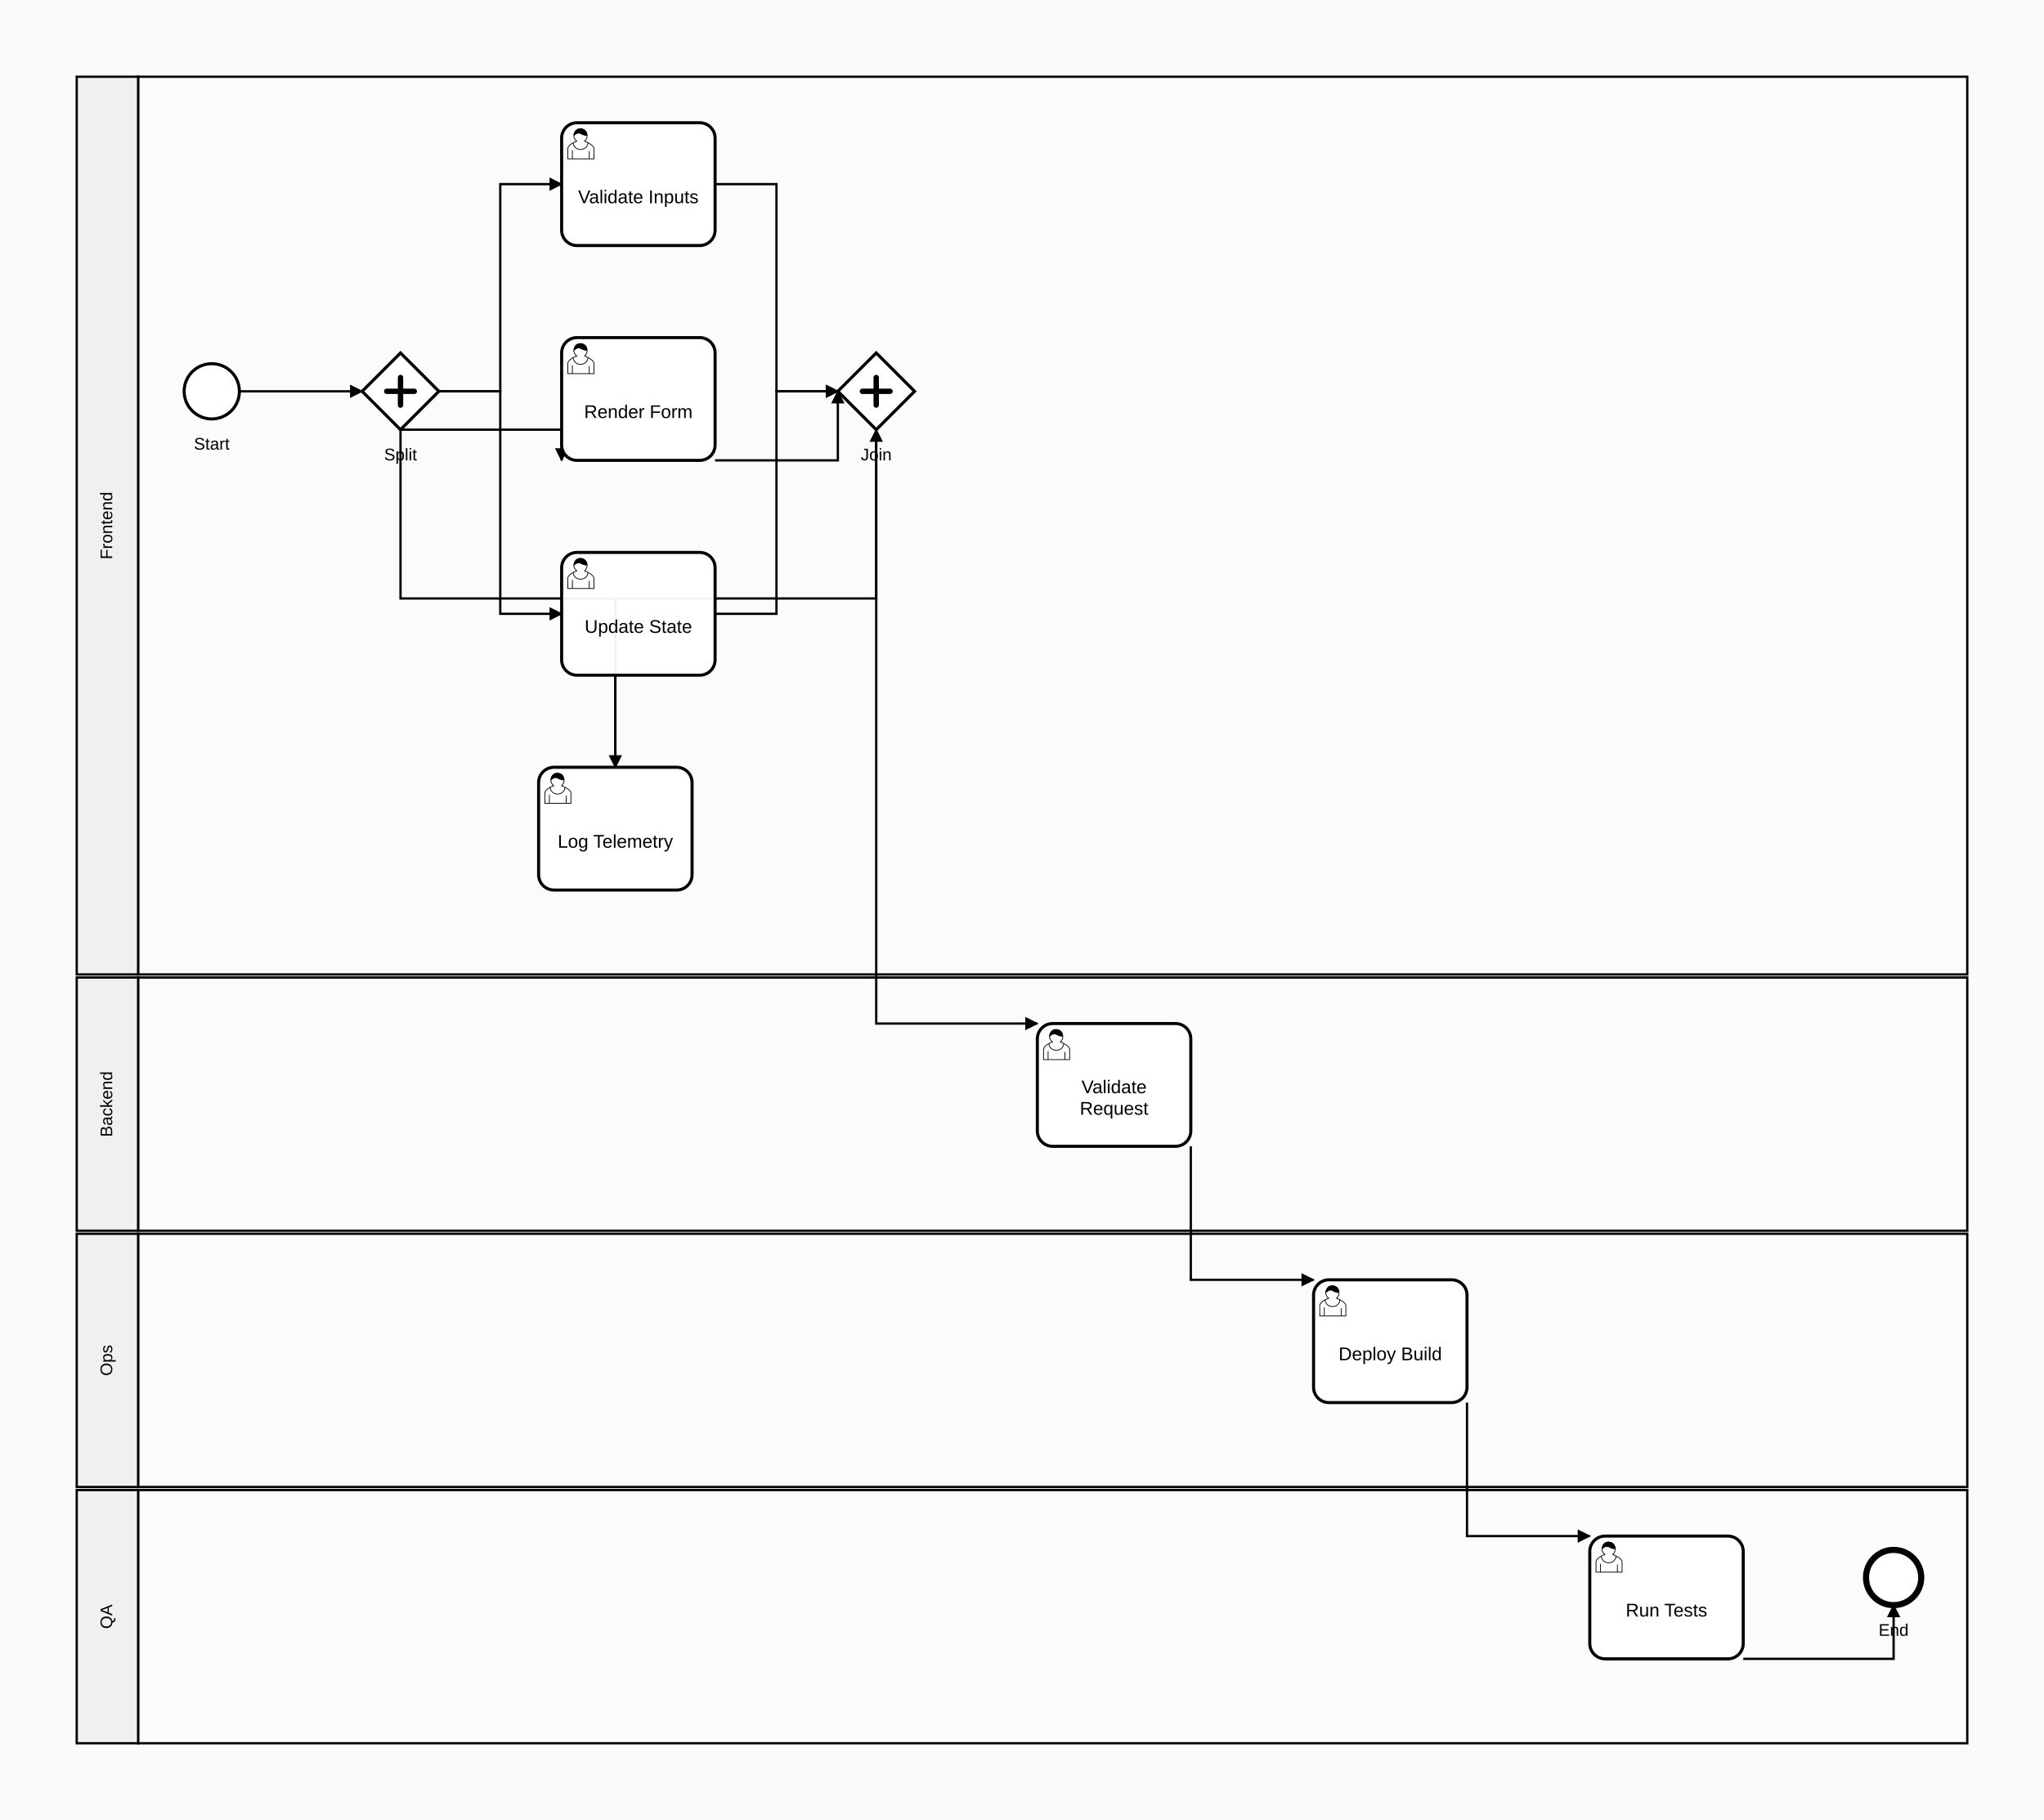
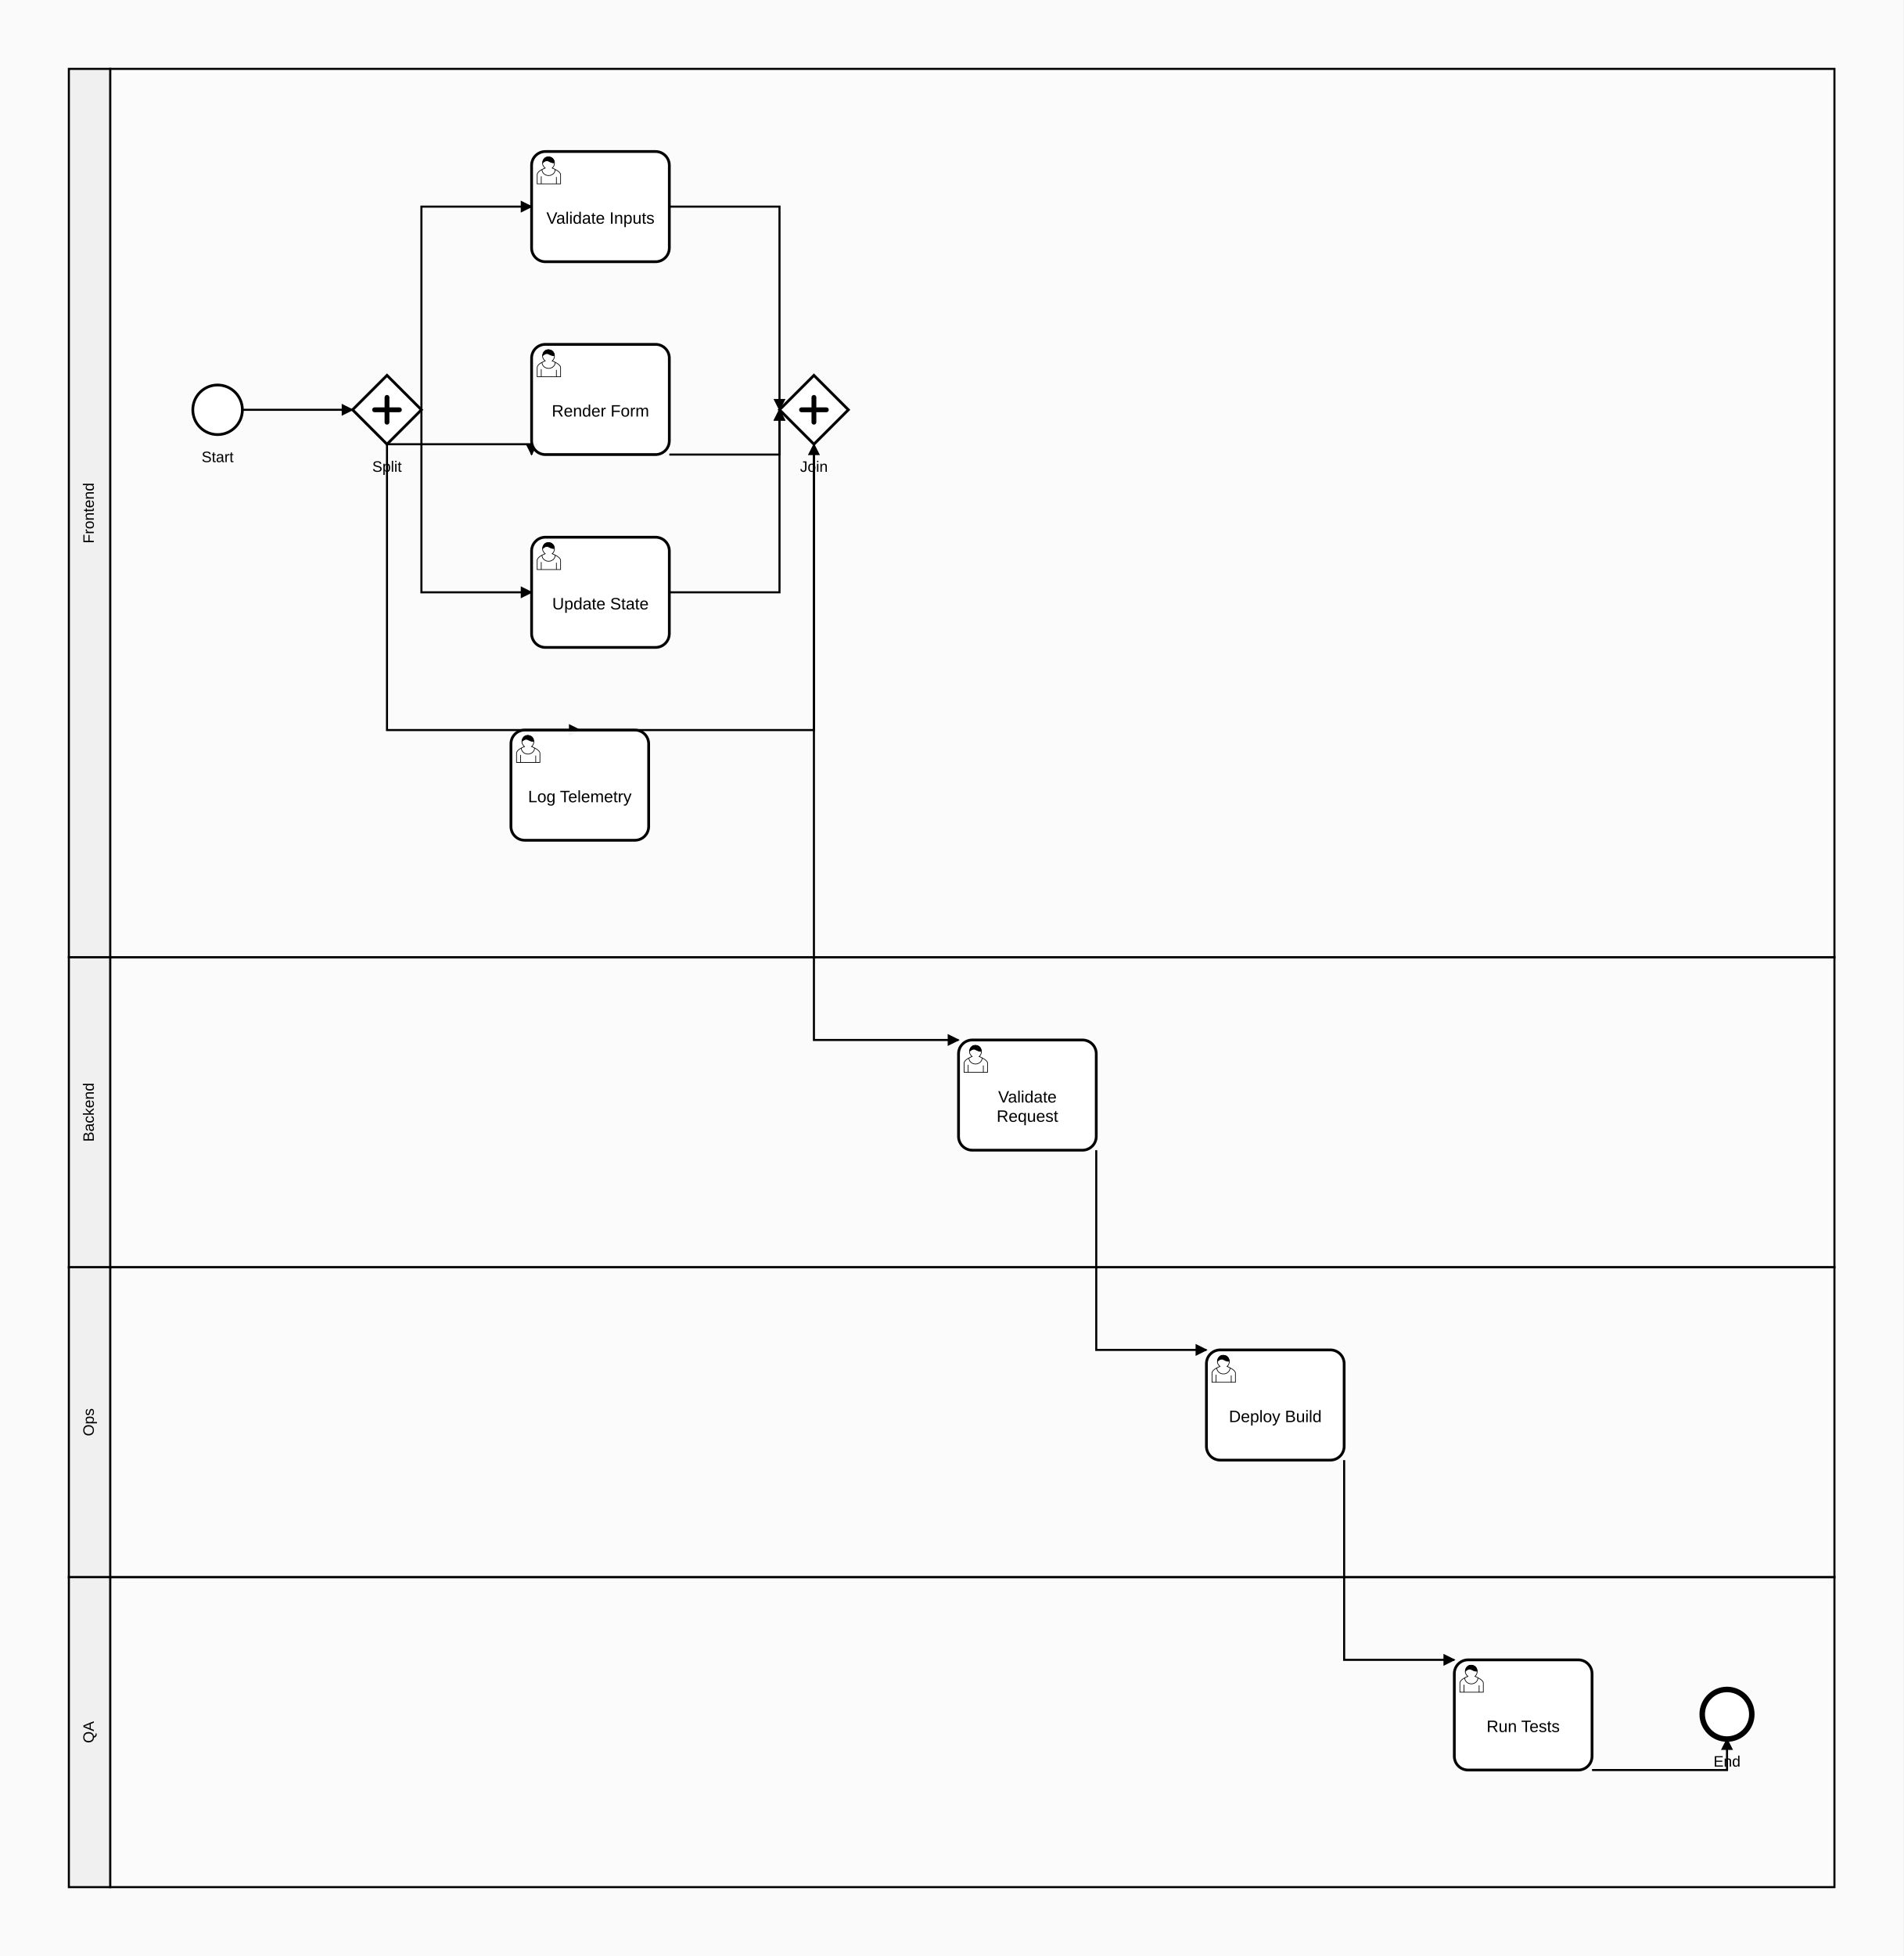
- <svg xmlns="http://www.w3.org/2000/svg" width="1332" height="1186" viewBox="0 0 1332 1186" font-family="Arial, sans-serif">
+ <svg xmlns="http://www.w3.org/2000/svg" width="1382" height="1420" viewBox="0 0 1382 1420" font-family="Arial, sans-serif">
  <defs>
    <marker id="seq-end" viewBox="0 0 20 20" refX="11" refY="10" markerWidth="10" markerHeight="10" orient="auto">
      <path d="M 1 5 L 11 10 L 1 15 Z" fill="#000000" stroke="#000000" stroke-width="1" />
    </marker>
    <marker id="seq-default-src" viewBox="0 0 20 20" refX="6" refY="10" markerWidth="10" markerHeight="10" orient="auto">
      <path d="M 6 3 L 10 17" stroke="#000000" stroke-width="1.5" />
    </marker>
    <marker id="seq-conditional-src" viewBox="0 0 20 20" refX="1" refY="10" markerWidth="12" markerHeight="12" orient="auto">
      <path d="M 1 10 L 8 6 L 15 10 L 8 14 Z" fill="#ffffff" stroke="#000000" stroke-width="1" />
    </marker>
    <marker id="msg-start" viewBox="0 0 20 20" refX="6" refY="6" markerWidth="20" markerHeight="20" orient="auto">
      <circle cx="6" cy="6" r="3.5" fill="#ffffff" stroke="#000000" stroke-width="1" />
    </marker>
    <marker id="msg-end" viewBox="0 0 20 20" refX="8.5" refY="5" markerWidth="20" markerHeight="20" orient="auto">
      <path d="m 1 5 l 0 -3 l 7 3 l -7 3 z" fill="#ffffff" stroke="#000000" stroke-width="1" stroke-linecap="butt" />
    </marker>
    <marker id="assoc-end" viewBox="0 0 20 20" refX="11" refY="10" markerWidth="10" markerHeight="10" orient="auto">
      <path d="M 1 5 L 11 10 L 1 15" fill="none" stroke="#000000" stroke-width="1.5" />
    </marker>
  </defs>
-   <rect width="1332" height="1186" fill="#fafafa" />
-   <rect x="90" y="50" width="1192" height="585" fill="#ffffff" fill-opacity="0.25" stroke="#000000" stroke-width="1.5" />
-   <rect x="50" y="50" width="40" height="585" fill="#f0f0f0" stroke="#000000" stroke-width="1.5" />
-   <text x="70" y="342.5" text-anchor="middle" dominant-baseline="middle" font-size="11" fill="#000000" transform="rotate(-90,70,342.5)">Frontend</text>
-   <rect x="90" y="637" width="1192" height="165" fill="#ffffff" fill-opacity="0.25" stroke="#000000" stroke-width="1.5" />
-   <rect x="50" y="637" width="40" height="165" fill="#f0f0f0" stroke="#000000" stroke-width="1.5" />
-   <text x="70" y="719.5" text-anchor="middle" dominant-baseline="middle" font-size="11" fill="#000000" transform="rotate(-90,70,719.5)">Backend</text>
-   <rect x="90" y="804" width="1192" height="165" fill="#ffffff" fill-opacity="0.25" stroke="#000000" stroke-width="1.5" />
-   <rect x="50" y="804" width="40" height="165" fill="#f0f0f0" stroke="#000000" stroke-width="1.5" />
-   <text x="70" y="886.5" text-anchor="middle" dominant-baseline="middle" font-size="11" fill="#000000" transform="rotate(-90,70,886.5)">Ops</text>
-   <rect x="90" y="971" width="1192" height="165" fill="#ffffff" fill-opacity="0.25" stroke="#000000" stroke-width="1.5" />
-   <rect x="50" y="971" width="40" height="165" fill="#f0f0f0" stroke="#000000" stroke-width="1.5" />
-   <text x="70" y="1053.5" text-anchor="middle" dominant-baseline="middle" font-size="11" fill="#000000" transform="rotate(-90,70,1053.5)">QA</text>
-   <path d="M 156 255 L 236 255" stroke="#000000" stroke-width="1.5" fill="none" marker-end="url(#seq-end)" />
-   <path d="M 286 255 L 326 255 L 326 120 L 366 120" stroke="#000000" stroke-width="1.5" fill="none" marker-end="url(#seq-end)" />
-   <path d="M 261 280 L 366 280 L 366 300" stroke="#000000" stroke-width="1.5" fill="none" marker-end="url(#seq-end)" />
-   <path d="M 286 255 L 326 255 L 326 400 L 366 400" stroke="#000000" stroke-width="1.5" fill="none" marker-end="url(#seq-end)" />
-   <path d="M 261 280 L 261 390 L 401 390 L 401 500" stroke="#000000" stroke-width="1.5" fill="none" marker-end="url(#seq-end)" />
-   <path d="M 466 120 L 506 120 L 506 255 L 546 255" stroke="#000000" stroke-width="1.5" fill="none" marker-end="url(#seq-end)" />
-   <path d="M 466 300 L 546 300 L 546 255" stroke="#000000" stroke-width="1.5" fill="none" marker-end="url(#seq-end)" />
-   <path d="M 466 400 L 506 400 L 506 255 L 546 255" stroke="#000000" stroke-width="1.5" fill="none" marker-end="url(#seq-end)" />
-   <path d="M 401 500 L 401 390 L 571 390 L 571 280" stroke="#000000" stroke-width="1.5" fill="none" marker-end="url(#seq-end)" />
-   <path d="M 571 280 L 571 667 L 676 667" stroke="#000000" stroke-width="1.5" fill="none" marker-end="url(#seq-end)" />
-   <path d="M 776 747 L 776 834 L 856 834" stroke="#000000" stroke-width="1.5" fill="none" marker-end="url(#seq-end)" />
-   <path d="M 956 914 L 956 1001 L 1036 1001" stroke="#000000" stroke-width="1.5" fill="none" marker-end="url(#seq-end)" />
-   <path d="M 1136 1081 L 1234 1081 L 1234 1046" stroke="#000000" stroke-width="1.5" fill="none" marker-end="url(#seq-end)" />
-   <circle cx="138" cy="255" r="18" fill="#ffffff" fill-opacity="0.95" stroke="#000000" stroke-width="2" />
-   <text x="138" y="293" text-anchor="middle" font-size="11" fill="#000000">Start</text>
-   <polygon points="261,230 286,255 261,280 236,255" fill="#ffffff" fill-opacity="0.95" stroke="#000000" stroke-width="2" />
-   <line x1="261" y1="246" x2="261" y2="264" stroke="#000000" stroke-width="3.5" stroke-linecap="round" />
-   <line x1="252" y1="255" x2="270" y2="255" stroke="#000000" stroke-width="3.5" stroke-linecap="round" />
-   <text x="261" y="300" text-anchor="middle" font-size="11" fill="#000000">Split</text>
-   <rect x="366" y="80" width="100" height="80" rx="10" ry="10" fill="#ffffff" fill-opacity="0.95" stroke="#000000" stroke-width="2" />
+   <rect width="1382" height="1420" fill="#fafafa" />
+   <rect x="80" y="50" width="1252" height="645" fill="#ffffff" fill-opacity="0.25" stroke="#000000" stroke-width="1.5" />
+   <rect x="50" y="50" width="30" height="645" fill="#f0f0f0" stroke="#000000" stroke-width="1.5" />
+   <text x="65" y="372.5" text-anchor="middle" dominant-baseline="middle" font-size="11" fill="#000000" transform="rotate(-90,65,372.5)">Frontend</text>
+   <rect x="80" y="695" width="1252" height="225" fill="#ffffff" fill-opacity="0.25" stroke="#000000" stroke-width="1.5" />
+   <rect x="50" y="695" width="30" height="225" fill="#f0f0f0" stroke="#000000" stroke-width="1.5" />
+   <text x="65" y="807.5" text-anchor="middle" dominant-baseline="middle" font-size="11" fill="#000000" transform="rotate(-90,65,807.5)">Backend</text>
+   <rect x="80" y="920" width="1252" height="225" fill="#ffffff" fill-opacity="0.25" stroke="#000000" stroke-width="1.5" />
+   <rect x="50" y="920" width="30" height="225" fill="#f0f0f0" stroke="#000000" stroke-width="1.5" />
+   <text x="65" y="1032.5" text-anchor="middle" dominant-baseline="middle" font-size="11" fill="#000000" transform="rotate(-90,65,1032.5)">Ops</text>
+   <rect x="80" y="1145" width="1252" height="225" fill="#ffffff" fill-opacity="0.25" stroke="#000000" stroke-width="1.5" />
+   <rect x="50" y="1145" width="30" height="225" fill="#f0f0f0" stroke="#000000" stroke-width="1.5" />
+   <text x="65" y="1257.5" text-anchor="middle" dominant-baseline="middle" font-size="11" fill="#000000" transform="rotate(-90,65,1257.5)">QA</text>
+   <path d="M 176 297.5 L 256 297.5" stroke="#000000" stroke-width="1.5" fill="none" marker-end="url(#seq-end)" />
+   <path d="M 306 297.5 L 306 150 L 386 150" stroke="#000000" stroke-width="1.5" fill="none" marker-end="url(#seq-end)" />
+   <path d="M 281 322.5 L 386 322.5 L 386 330" stroke="#000000" stroke-width="1.5" fill="none" marker-end="url(#seq-end)" />
+   <path d="M 306 297.5 L 306 430 L 386 430" stroke="#000000" stroke-width="1.5" fill="none" marker-end="url(#seq-end)" />
+   <path d="M 281 322.5 L 281 530 L 421 530" stroke="#000000" stroke-width="1.5" fill="none" marker-end="url(#seq-end)" />
+   <path d="M 486 150 L 566 150 L 566 297.5" stroke="#000000" stroke-width="1.5" fill="none" marker-end="url(#seq-end)" />
+   <path d="M 486 330 L 566 330 L 566 297.5" stroke="#000000" stroke-width="1.5" fill="none" marker-end="url(#seq-end)" />
+   <path d="M 486 430 L 566 430 L 566 297.5" stroke="#000000" stroke-width="1.5" fill="none" marker-end="url(#seq-end)" />
+   <path d="M 421 530 L 591 530 L 591 322.5" stroke="#000000" stroke-width="1.5" fill="none" marker-end="url(#seq-end)" />
+   <path d="M 591 322.5 L 591 755 L 696 755" stroke="#000000" stroke-width="1.5" fill="none" marker-end="url(#seq-end)" />
+   <path d="M 796 835 L 796 980 L 876 980" stroke="#000000" stroke-width="1.5" fill="none" marker-end="url(#seq-end)" />
+   <path d="M 976 1060 L 976 1205 L 1056 1205" stroke="#000000" stroke-width="1.5" fill="none" marker-end="url(#seq-end)" />
+   <path d="M 1156 1285 L 1254 1285 L 1254 1262.5" stroke="#000000" stroke-width="1.5" fill="none" marker-end="url(#seq-end)" />
+   <circle cx="158" cy="297.5" r="18" fill="#ffffff" fill-opacity="0.95" stroke="#000000" stroke-width="2" />
+   <text x="158" y="335.5" text-anchor="middle" font-size="11" fill="#000000">Start</text>
+   <polygon points="281,272.5 306,297.5 281,322.5 256,297.5" fill="#ffffff" fill-opacity="0.95" stroke="#000000" stroke-width="2" />
+   <line x1="281" y1="288.5" x2="281" y2="306.5" stroke="#000000" stroke-width="3.5" stroke-linecap="round" />
+   <line x1="272" y1="297.5" x2="290" y2="297.5" stroke="#000000" stroke-width="3.5" stroke-linecap="round" />
+   <text x="281" y="342.5" text-anchor="middle" font-size="11" fill="#000000">Split</text>
+   <rect x="386" y="110" width="100" height="80" rx="10" ry="10" fill="#ffffff" fill-opacity="0.95" stroke="#000000" stroke-width="2" />
  <g>
-     <path d="m 381,92 c 0.909,-0.845 1.594,-2.049 1.594,-3.385 0,-2.554 -1.805,-4.622 -4.357,-4.622 -2.552,0 -4.288,2.068 -4.288,4.622 0,1.348 0.974,2.562 1.896,3.405 -0.529,0.187 -5.669,2.097 -5.794,4.756 v 6.718 h 17 v -6.718 c 0,-2.298 -5.528,-4.595 -6.051,-4.776 z m -8,6 l 0,5.5 m 11,0 l 0,-5" fill="#ffffff" stroke="#000000" stroke-width="0.5" />
-     <path d="m 383.162,93.009 c 0,2.447 -2.158,4.431 -4.821,4.431 -2.665,0 -4.822,-1.981 -4.822,-4.431" fill="none" stroke="#000000" stroke-width="0.5" />
-     <path d="m 374.1,88.2 c 0,0 2.251,-2.358 4.274,-1.177 2.024,1.181 4.221,1.537 4.124,0.965 -0.098,-0.57 -0.117,-3.791 -4.191,-4.136 -3.575,0.001 -4.208,3.367 -4.207,4.348 z" fill="#000000" stroke="#000000" stroke-width="0.5" />
+     <path d="m 401,122 c 0.909,-0.845 1.594,-2.049 1.594,-3.385 0,-2.554 -1.805,-4.622 -4.357,-4.622 -2.552,0 -4.288,2.068 -4.288,4.622 0,1.348 0.974,2.562 1.896,3.405 -0.529,0.187 -5.669,2.097 -5.794,4.756 v 6.718 h 17 v -6.718 c 0,-2.298 -5.528,-4.595 -6.051,-4.776 z m -8,6 l 0,5.5 m 11,0 l 0,-5" fill="#ffffff" stroke="#000000" stroke-width="0.5" />
+     <path d="m 403.162,123.009 c 0,2.447 -2.158,4.431 -4.821,4.431 -2.665,0 -4.822,-1.981 -4.822,-4.431" fill="none" stroke="#000000" stroke-width="0.5" />
+     <path d="m 394.1,118.2 c 0,0 2.251,-2.358 4.274,-1.177 2.024,1.181 4.221,1.537 4.124,0.965 -0.098,-0.57 -0.117,-3.791 -4.191,-4.136 -3.575,0.001 -4.208,3.367 -4.207,4.348 z" fill="#000000" stroke="#000000" stroke-width="0.5" />
  </g>
-   <text x="416" y="129" text-anchor="middle" dominant-baseline="middle" font-size="12" fill="#000000">Validate Inputs</text>
-   <rect x="366" y="220" width="100" height="80" rx="10" ry="10" fill="#ffffff" fill-opacity="0.95" stroke="#000000" stroke-width="2" />
+   <text x="436" y="159" text-anchor="middle" dominant-baseline="middle" font-size="12" fill="#000000">Validate Inputs</text>
+   <rect x="386" y="250" width="100" height="80" rx="10" ry="10" fill="#ffffff" fill-opacity="0.95" stroke="#000000" stroke-width="2" />
  <g>
-     <path d="m 381,232 c 0.909,-0.845 1.594,-2.049 1.594,-3.385 0,-2.554 -1.805,-4.622 -4.357,-4.622 -2.552,0 -4.288,2.068 -4.288,4.622 0,1.348 0.974,2.562 1.896,3.405 -0.529,0.187 -5.669,2.097 -5.794,4.756 v 6.718 h 17 v -6.718 c 0,-2.298 -5.528,-4.595 -6.051,-4.776 z m -8,6 l 0,5.5 m 11,0 l 0,-5" fill="#ffffff" stroke="#000000" stroke-width="0.5" />
-     <path d="m 383.162,233.009 c 0,2.447 -2.158,4.431 -4.821,4.431 -2.665,0 -4.822,-1.981 -4.822,-4.431" fill="none" stroke="#000000" stroke-width="0.5" />
-     <path d="m 374.1,228.2 c 0,0 2.251,-2.358 4.274,-1.177 2.024,1.181 4.221,1.537 4.124,0.965 -0.098,-0.57 -0.117,-3.791 -4.191,-4.136 -3.575,0.001 -4.208,3.367 -4.207,4.348 z" fill="#000000" stroke="#000000" stroke-width="0.5" />
+     <path d="m 401,262 c 0.909,-0.845 1.594,-2.049 1.594,-3.385 0,-2.554 -1.805,-4.622 -4.357,-4.622 -2.552,0 -4.288,2.068 -4.288,4.622 0,1.348 0.974,2.562 1.896,3.405 -0.529,0.187 -5.669,2.097 -5.794,4.756 v 6.718 h 17 v -6.718 c 0,-2.298 -5.528,-4.595 -6.051,-4.776 z m -8,6 l 0,5.5 m 11,0 l 0,-5" fill="#ffffff" stroke="#000000" stroke-width="0.5" />
+     <path d="m 403.162,263.009 c 0,2.447 -2.158,4.431 -4.821,4.431 -2.665,0 -4.822,-1.981 -4.822,-4.431" fill="none" stroke="#000000" stroke-width="0.5" />
+     <path d="m 394.1,258.2 c 0,0 2.251,-2.358 4.274,-1.177 2.024,1.181 4.221,1.537 4.124,0.965 -0.098,-0.57 -0.117,-3.791 -4.191,-4.136 -3.575,0.001 -4.208,3.367 -4.207,4.348 z" fill="#000000" stroke="#000000" stroke-width="0.5" />
  </g>
-   <text x="416" y="269" text-anchor="middle" dominant-baseline="middle" font-size="12" fill="#000000">Render Form</text>
-   <rect x="366" y="360" width="100" height="80" rx="10" ry="10" fill="#ffffff" fill-opacity="0.95" stroke="#000000" stroke-width="2" />
+   <text x="436" y="299" text-anchor="middle" dominant-baseline="middle" font-size="12" fill="#000000">Render Form</text>
+   <rect x="386" y="390" width="100" height="80" rx="10" ry="10" fill="#ffffff" fill-opacity="0.95" stroke="#000000" stroke-width="2" />
  <g>
-     <path d="m 381,372 c 0.909,-0.845 1.594,-2.049 1.594,-3.385 0,-2.554 -1.805,-4.622 -4.357,-4.622 -2.552,0 -4.288,2.068 -4.288,4.622 0,1.348 0.974,2.562 1.896,3.405 -0.529,0.187 -5.669,2.097 -5.794,4.756 v 6.718 h 17 v -6.718 c 0,-2.298 -5.528,-4.595 -6.051,-4.776 z m -8,6 l 0,5.5 m 11,0 l 0,-5" fill="#ffffff" stroke="#000000" stroke-width="0.5" />
-     <path d="m 383.162,373.009 c 0,2.447 -2.158,4.431 -4.821,4.431 -2.665,0 -4.822,-1.981 -4.822,-4.431" fill="none" stroke="#000000" stroke-width="0.5" />
-     <path d="m 374.1,368.2 c 0,0 2.251,-2.358 4.274,-1.177 2.024,1.181 4.221,1.537 4.124,0.965 -0.098,-0.57 -0.117,-3.791 -4.191,-4.136 -3.575,0.001 -4.208,3.367 -4.207,4.348 z" fill="#000000" stroke="#000000" stroke-width="0.5" />
+     <path d="m 401,402 c 0.909,-0.845 1.594,-2.049 1.594,-3.385 0,-2.554 -1.805,-4.622 -4.357,-4.622 -2.552,0 -4.288,2.068 -4.288,4.622 0,1.348 0.974,2.562 1.896,3.405 -0.529,0.187 -5.669,2.097 -5.794,4.756 v 6.718 h 17 v -6.718 c 0,-2.298 -5.528,-4.595 -6.051,-4.776 z m -8,6 l 0,5.5 m 11,0 l 0,-5" fill="#ffffff" stroke="#000000" stroke-width="0.5" />
+     <path d="m 403.162,403.009 c 0,2.447 -2.158,4.431 -4.821,4.431 -2.665,0 -4.822,-1.981 -4.822,-4.431" fill="none" stroke="#000000" stroke-width="0.5" />
+     <path d="m 394.1,398.2 c 0,0 2.251,-2.358 4.274,-1.177 2.024,1.181 4.221,1.537 4.124,0.965 -0.098,-0.57 -0.117,-3.791 -4.191,-4.136 -3.575,0.001 -4.208,3.367 -4.207,4.348 z" fill="#000000" stroke="#000000" stroke-width="0.5" />
  </g>
-   <text x="416" y="409" text-anchor="middle" dominant-baseline="middle" font-size="12" fill="#000000">Update State</text>
-   <rect x="351" y="500" width="100" height="80" rx="10" ry="10" fill="#ffffff" fill-opacity="0.95" stroke="#000000" stroke-width="2" />
+   <text x="436" y="439" text-anchor="middle" dominant-baseline="middle" font-size="12" fill="#000000">Update State</text>
+   <rect x="371" y="530" width="100" height="80" rx="10" ry="10" fill="#ffffff" fill-opacity="0.95" stroke="#000000" stroke-width="2" />
  <g>
-     <path d="m 366,512 c 0.909,-0.845 1.594,-2.049 1.594,-3.385 0,-2.554 -1.805,-4.622 -4.357,-4.622 -2.552,0 -4.288,2.068 -4.288,4.622 0,1.348 0.974,2.562 1.896,3.405 -0.529,0.187 -5.669,2.097 -5.794,4.756 v 6.718 h 17 v -6.718 c 0,-2.298 -5.528,-4.595 -6.051,-4.776 z m -8,6 l 0,5.5 m 11,0 l 0,-5" fill="#ffffff" stroke="#000000" stroke-width="0.5" />
-     <path d="m 368.162,513.009 c 0,2.447 -2.158,4.431 -4.821,4.431 -2.665,0 -4.822,-1.981 -4.822,-4.431" fill="none" stroke="#000000" stroke-width="0.5" />
-     <path d="m 359.1,508.2 c 0,0 2.251,-2.358 4.274,-1.177 2.024,1.181 4.221,1.537 4.124,0.965 -0.098,-0.57 -0.117,-3.791 -4.191,-4.136 -3.575,0.001 -4.208,3.367 -4.207,4.348 z" fill="#000000" stroke="#000000" stroke-width="0.5" />
+     <path d="m 386,542 c 0.909,-0.845 1.594,-2.049 1.594,-3.385 0,-2.554 -1.805,-4.622 -4.357,-4.622 -2.552,0 -4.288,2.068 -4.288,4.622 0,1.348 0.974,2.562 1.896,3.405 -0.529,0.187 -5.669,2.097 -5.794,4.756 v 6.718 h 17 v -6.718 c 0,-2.298 -5.528,-4.595 -6.051,-4.776 z m -8,6 l 0,5.5 m 11,0 l 0,-5" fill="#ffffff" stroke="#000000" stroke-width="0.5" />
+     <path d="m 388.162,543.009 c 0,2.447 -2.158,4.431 -4.821,4.431 -2.665,0 -4.822,-1.981 -4.822,-4.431" fill="none" stroke="#000000" stroke-width="0.5" />
+     <path d="m 379.1,538.2 c 0,0 2.251,-2.358 4.274,-1.177 2.024,1.181 4.221,1.537 4.124,0.965 -0.098,-0.57 -0.117,-3.791 -4.191,-4.136 -3.575,0.001 -4.208,3.367 -4.207,4.348 z" fill="#000000" stroke="#000000" stroke-width="0.5" />
  </g>
-   <text x="401" y="549" text-anchor="middle" dominant-baseline="middle" font-size="12" fill="#000000">Log Telemetry</text>
-   <polygon points="571,230 596,255 571,280 546,255" fill="#ffffff" fill-opacity="0.95" stroke="#000000" stroke-width="2" />
-   <line x1="571" y1="246" x2="571" y2="264" stroke="#000000" stroke-width="3.5" stroke-linecap="round" />
-   <line x1="562" y1="255" x2="580" y2="255" stroke="#000000" stroke-width="3.5" stroke-linecap="round" />
-   <text x="571" y="300" text-anchor="middle" font-size="11" fill="#000000">Join</text>
-   <rect x="676" y="667" width="100" height="80" rx="10" ry="10" fill="#ffffff" fill-opacity="0.95" stroke="#000000" stroke-width="2" />
+   <text x="421" y="579" text-anchor="middle" dominant-baseline="middle" font-size="12" fill="#000000">Log Telemetry</text>
+   <polygon points="591,272.5 616,297.5 591,322.5 566,297.5" fill="#ffffff" fill-opacity="0.95" stroke="#000000" stroke-width="2" />
+   <line x1="591" y1="288.5" x2="591" y2="306.5" stroke="#000000" stroke-width="3.5" stroke-linecap="round" />
+   <line x1="582" y1="297.5" x2="600" y2="297.5" stroke="#000000" stroke-width="3.5" stroke-linecap="round" />
+   <text x="591" y="342.5" text-anchor="middle" font-size="11" fill="#000000">Join</text>
+   <rect x="696" y="755" width="100" height="80" rx="10" ry="10" fill="#ffffff" fill-opacity="0.95" stroke="#000000" stroke-width="2" />
  <g>
-     <path d="m 691,679 c 0.909,-0.845 1.594,-2.049 1.594,-3.385 0,-2.554 -1.805,-4.622 -4.357,-4.622 -2.552,0 -4.288,2.068 -4.288,4.622 0,1.348 0.974,2.562 1.896,3.405 -0.529,0.187 -5.669,2.097 -5.794,4.756 v 6.718 h 17 v -6.718 c 0,-2.298 -5.528,-4.595 -6.051,-4.776 z m -8,6 l 0,5.5 m 11,0 l 0,-5" fill="#ffffff" stroke="#000000" stroke-width="0.5" />
-     <path d="m 693.162,680.009 c 0,2.447 -2.158,4.431 -4.821,4.431 -2.665,0 -4.822,-1.981 -4.822,-4.431" fill="none" stroke="#000000" stroke-width="0.5" />
-     <path d="m 684.1,675.2 c 0,0 2.251,-2.358 4.274,-1.177 2.024,1.181 4.221,1.537 4.124,0.965 -0.098,-0.57 -0.117,-3.791 -4.191,-4.136 -3.575,0.001 -4.208,3.367 -4.207,4.348 z" fill="#000000" stroke="#000000" stroke-width="0.5" />
+     <path d="m 711,767 c 0.909,-0.845 1.594,-2.049 1.594,-3.385 0,-2.554 -1.805,-4.622 -4.357,-4.622 -2.552,0 -4.288,2.068 -4.288,4.622 0,1.348 0.974,2.562 1.896,3.405 -0.529,0.187 -5.669,2.097 -5.794,4.756 v 6.718 h 17 v -6.718 c 0,-2.298 -5.528,-4.595 -6.051,-4.776 z m -8,6 l 0,5.5 m 11,0 l 0,-5" fill="#ffffff" stroke="#000000" stroke-width="0.5" />
+     <path d="m 713.162,768.009 c 0,2.447 -2.158,4.431 -4.821,4.431 -2.665,0 -4.822,-1.981 -4.822,-4.431" fill="none" stroke="#000000" stroke-width="0.5" />
+     <path d="m 704.1,763.2 c 0,0 2.251,-2.358 4.274,-1.177 2.024,1.181 4.221,1.537 4.124,0.965 -0.098,-0.57 -0.117,-3.791 -4.191,-4.136 -3.575,0.001 -4.208,3.367 -4.207,4.348 z" fill="#000000" stroke="#000000" stroke-width="0.5" />
  </g>
-   <text x="726" y="709" text-anchor="middle" dominant-baseline="middle" font-size="12" fill="#000000">Validate</text>
-   <text x="726" y="723" text-anchor="middle" dominant-baseline="middle" font-size="12" fill="#000000">Request</text>
-   <rect x="856" y="834" width="100" height="80" rx="10" ry="10" fill="#ffffff" fill-opacity="0.95" stroke="#000000" stroke-width="2" />
+   <text x="746" y="797" text-anchor="middle" dominant-baseline="middle" font-size="12" fill="#000000">Validate</text>
+   <text x="746" y="811" text-anchor="middle" dominant-baseline="middle" font-size="12" fill="#000000">Request</text>
+   <rect x="876" y="980" width="100" height="80" rx="10" ry="10" fill="#ffffff" fill-opacity="0.95" stroke="#000000" stroke-width="2" />
  <g>
-     <path d="m 871,846 c 0.909,-0.845 1.594,-2.049 1.594,-3.385 0,-2.554 -1.805,-4.622 -4.357,-4.622 -2.552,0 -4.288,2.068 -4.288,4.622 0,1.348 0.974,2.562 1.896,3.405 -0.529,0.187 -5.669,2.097 -5.794,4.756 v 6.718 h 17 v -6.718 c 0,-2.298 -5.528,-4.595 -6.051,-4.776 z m -8,6 l 0,5.5 m 11,0 l 0,-5" fill="#ffffff" stroke="#000000" stroke-width="0.5" />
-     <path d="m 873.162,847.009 c 0,2.447 -2.158,4.431 -4.821,4.431 -2.665,0 -4.822,-1.981 -4.822,-4.431" fill="none" stroke="#000000" stroke-width="0.5" />
-     <path d="m 864.1,842.2 c 0,0 2.251,-2.358 4.274,-1.177 2.024,1.181 4.221,1.537 4.124,0.965 -0.098,-0.57 -0.117,-3.791 -4.191,-4.136 -3.575,0.001 -4.208,3.367 -4.207,4.348 z" fill="#000000" stroke="#000000" stroke-width="0.5" />
+     <path d="m 891,992 c 0.909,-0.845 1.594,-2.049 1.594,-3.385 0,-2.554 -1.805,-4.622 -4.357,-4.622 -2.552,0 -4.288,2.068 -4.288,4.622 0,1.348 0.974,2.562 1.896,3.405 -0.529,0.187 -5.669,2.097 -5.794,4.756 v 6.718 h 17 v -6.718 c 0,-2.298 -5.528,-4.595 -6.051,-4.776 z m -8,6 l 0,5.5 m 11,0 l 0,-5" fill="#ffffff" stroke="#000000" stroke-width="0.5" />
+     <path d="m 893.162,993.009 c 0,2.447 -2.158,4.431 -4.821,4.431 -2.665,0 -4.822,-1.981 -4.822,-4.431" fill="none" stroke="#000000" stroke-width="0.5" />
+     <path d="m 884.1,988.2 c 0,0 2.251,-2.358 4.274,-1.177 2.024,1.181 4.221,1.537 4.124,0.965 -0.098,-0.57 -0.117,-3.791 -4.191,-4.136 -3.575,0.001 -4.208,3.367 -4.207,4.348 z" fill="#000000" stroke="#000000" stroke-width="0.5" />
  </g>
-   <text x="906" y="883" text-anchor="middle" dominant-baseline="middle" font-size="12" fill="#000000">Deploy Build</text>
-   <rect x="1036" y="1001" width="100" height="80" rx="10" ry="10" fill="#ffffff" fill-opacity="0.95" stroke="#000000" stroke-width="2" />
+   <text x="926" y="1029" text-anchor="middle" dominant-baseline="middle" font-size="12" fill="#000000">Deploy Build</text>
+   <rect x="1056" y="1205" width="100" height="80" rx="10" ry="10" fill="#ffffff" fill-opacity="0.95" stroke="#000000" stroke-width="2" />
  <g>
-     <path d="m 1051,1013 c 0.909,-0.845 1.594,-2.049 1.594,-3.385 0,-2.554 -1.805,-4.622 -4.357,-4.622 -2.552,0 -4.288,2.068 -4.288,4.622 0,1.348 0.974,2.562 1.896,3.405 -0.529,0.187 -5.669,2.097 -5.794,4.756 v 6.718 h 17 v -6.718 c 0,-2.298 -5.528,-4.595 -6.051,-4.776 z m -8,6 l 0,5.5 m 11,0 l 0,-5" fill="#ffffff" stroke="#000000" stroke-width="0.5" />
-     <path d="m 1053.162,1014.009 c 0,2.447 -2.158,4.431 -4.821,4.431 -2.665,0 -4.822,-1.981 -4.822,-4.431" fill="none" stroke="#000000" stroke-width="0.5" />
-     <path d="m 1044.1,1009.2 c 0,0 2.251,-2.358 4.274,-1.177 2.024,1.181 4.221,1.537 4.124,0.965 -0.098,-0.57 -0.117,-3.791 -4.191,-4.136 -3.575,0.001 -4.208,3.367 -4.207,4.348 z" fill="#000000" stroke="#000000" stroke-width="0.5" />
+     <path d="m 1071,1217 c 0.909,-0.845 1.594,-2.049 1.594,-3.385 0,-2.554 -1.805,-4.622 -4.357,-4.622 -2.552,0 -4.288,2.068 -4.288,4.622 0,1.348 0.974,2.562 1.896,3.405 -0.529,0.187 -5.669,2.097 -5.794,4.756 v 6.718 h 17 v -6.718 c 0,-2.298 -5.528,-4.595 -6.051,-4.776 z m -8,6 l 0,5.5 m 11,0 l 0,-5" fill="#ffffff" stroke="#000000" stroke-width="0.5" />
+     <path d="m 1073.162,1218.009 c 0,2.447 -2.158,4.431 -4.821,4.431 -2.665,0 -4.822,-1.981 -4.822,-4.431" fill="none" stroke="#000000" stroke-width="0.5" />
+     <path d="m 1064.1,1213.2 c 0,0 2.251,-2.358 4.274,-1.177 2.024,1.181 4.221,1.537 4.124,0.965 -0.098,-0.57 -0.117,-3.791 -4.191,-4.136 -3.575,0.001 -4.208,3.367 -4.207,4.348 z" fill="#000000" stroke="#000000" stroke-width="0.5" />
  </g>
-   <text x="1086" y="1050" text-anchor="middle" dominant-baseline="middle" font-size="12" fill="#000000">Run Tests</text>
-   <circle cx="1234" cy="1028" r="18" fill="#ffffff" fill-opacity="0.95" stroke="#000000" stroke-width="4" />
-   <text x="1234" y="1066" text-anchor="middle" font-size="11" fill="#000000">End</text>
+   <text x="1106" y="1254" text-anchor="middle" dominant-baseline="middle" font-size="12" fill="#000000">Run Tests</text>
+   <circle cx="1254" cy="1244.5" r="18" fill="#ffffff" fill-opacity="0.95" stroke="#000000" stroke-width="4" />
+   <text x="1254" y="1282.5" text-anchor="middle" font-size="11" fill="#000000">End</text>
</svg>
